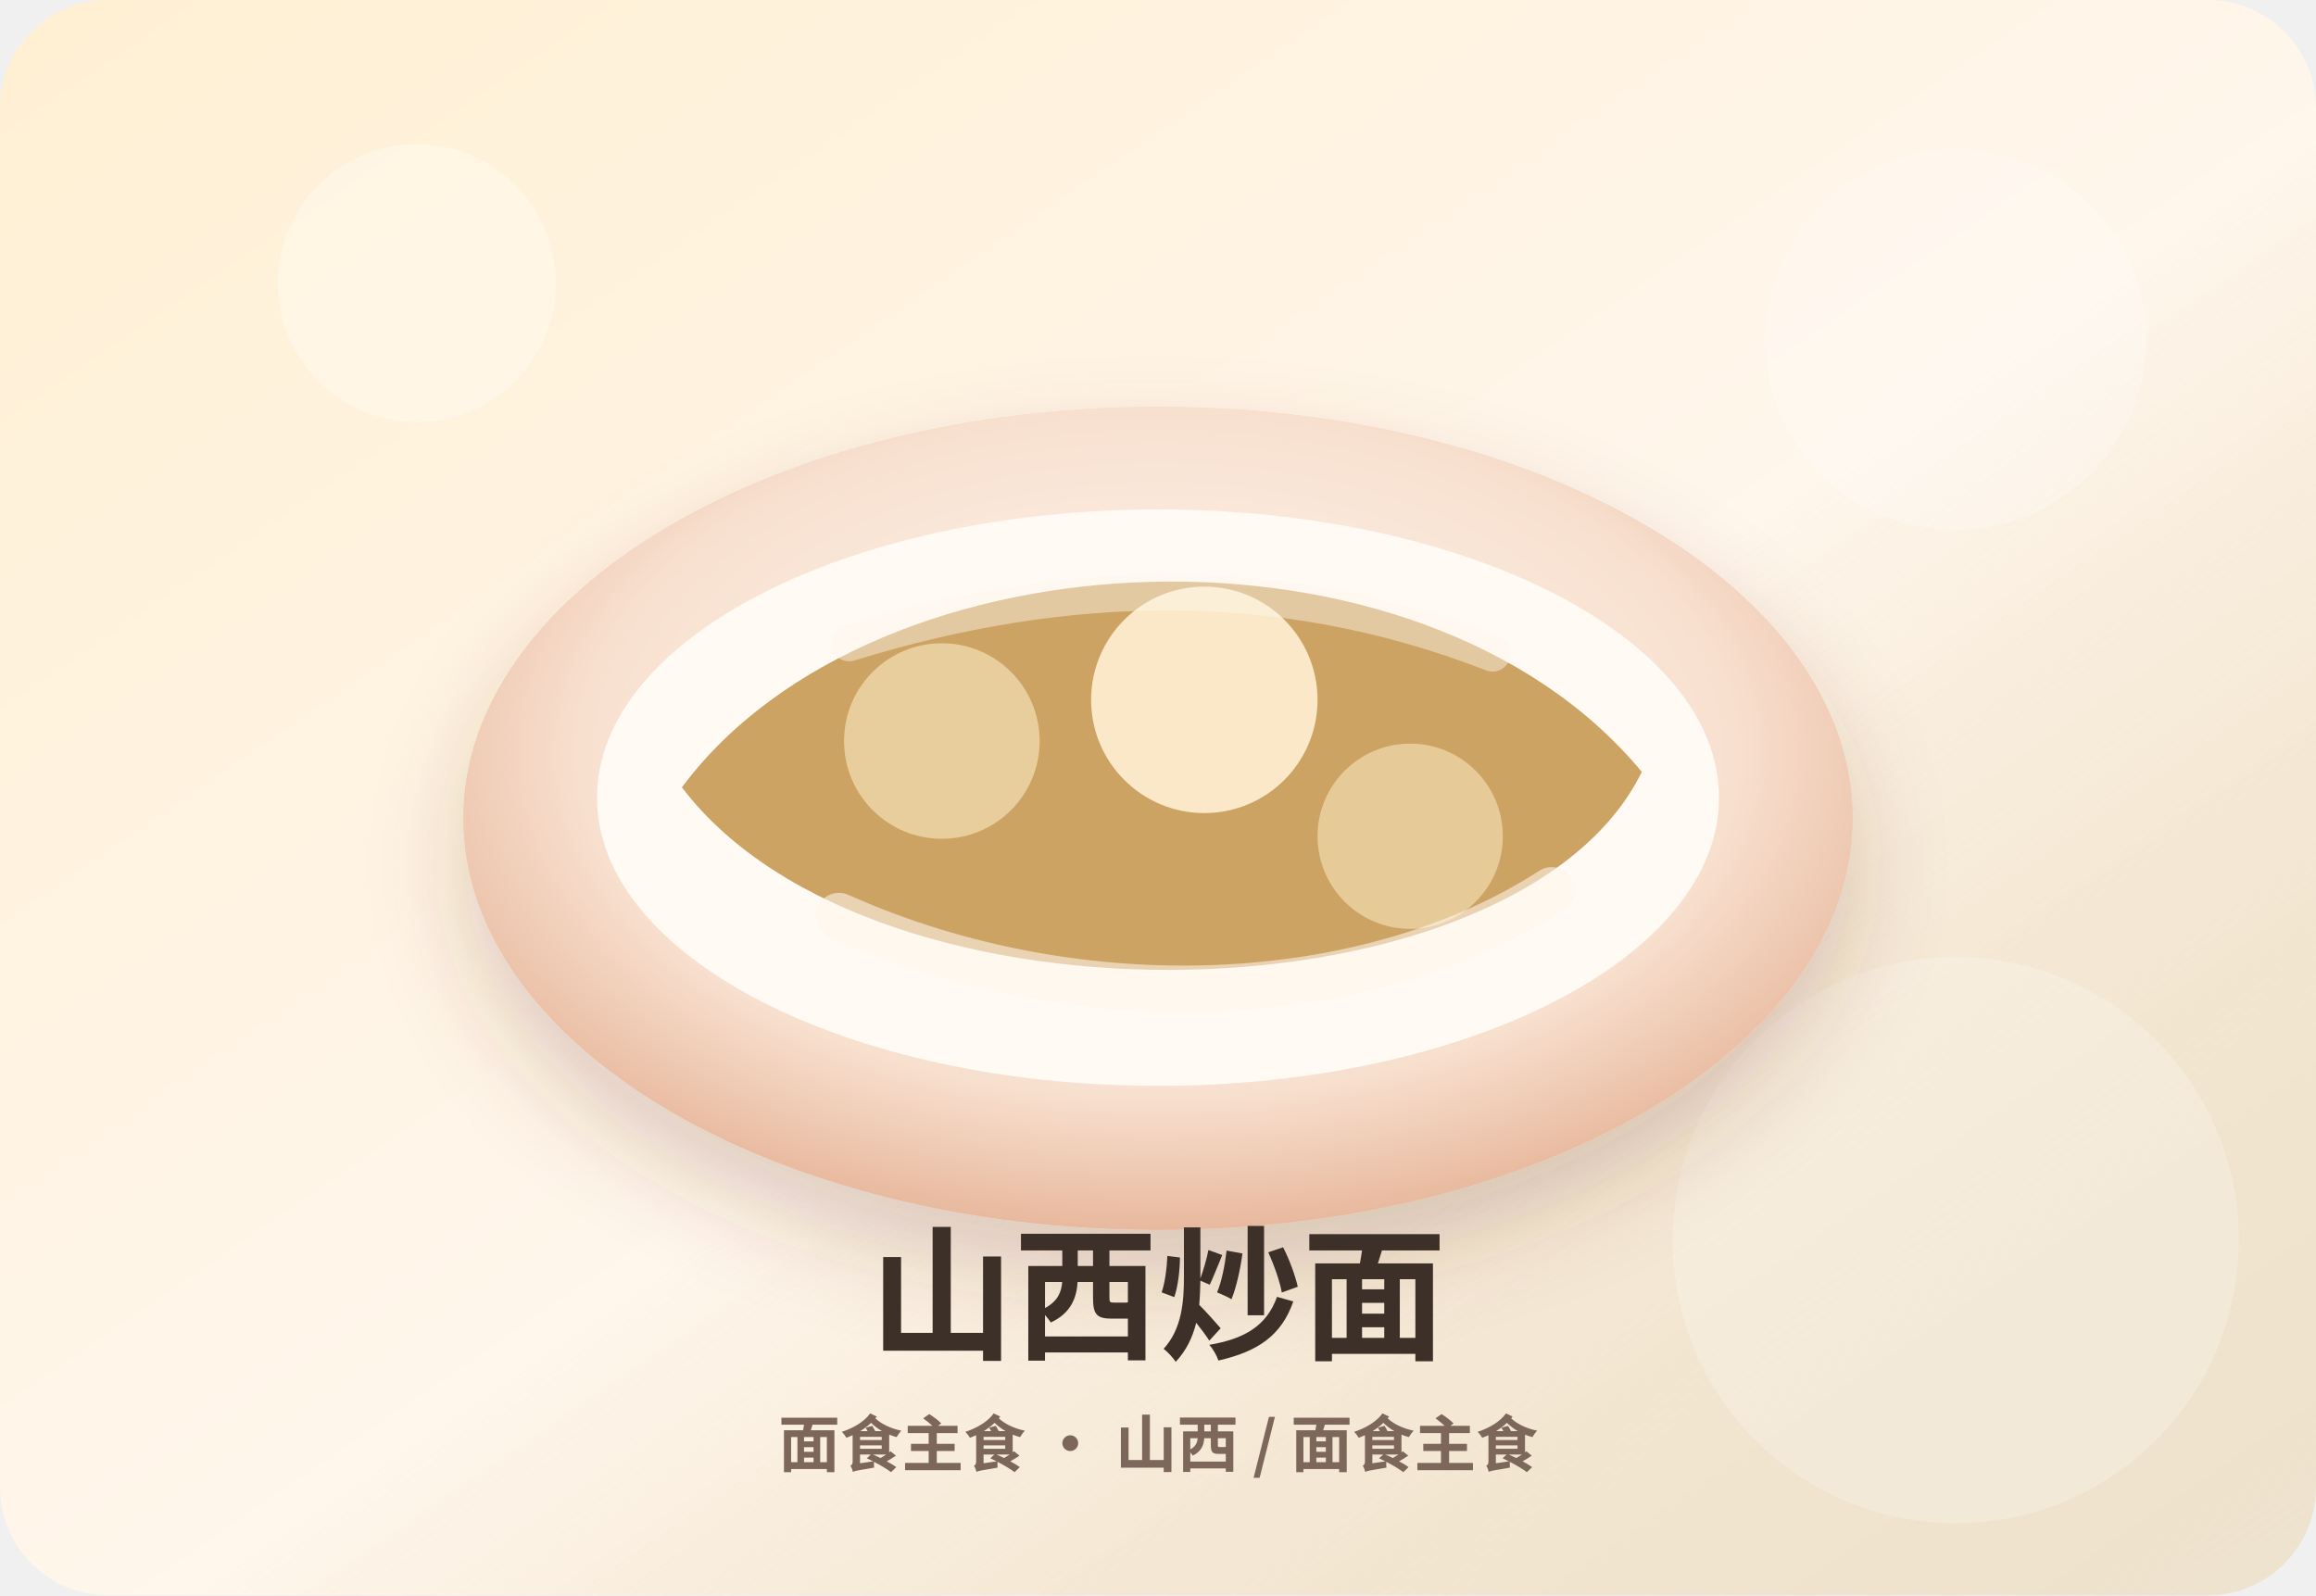
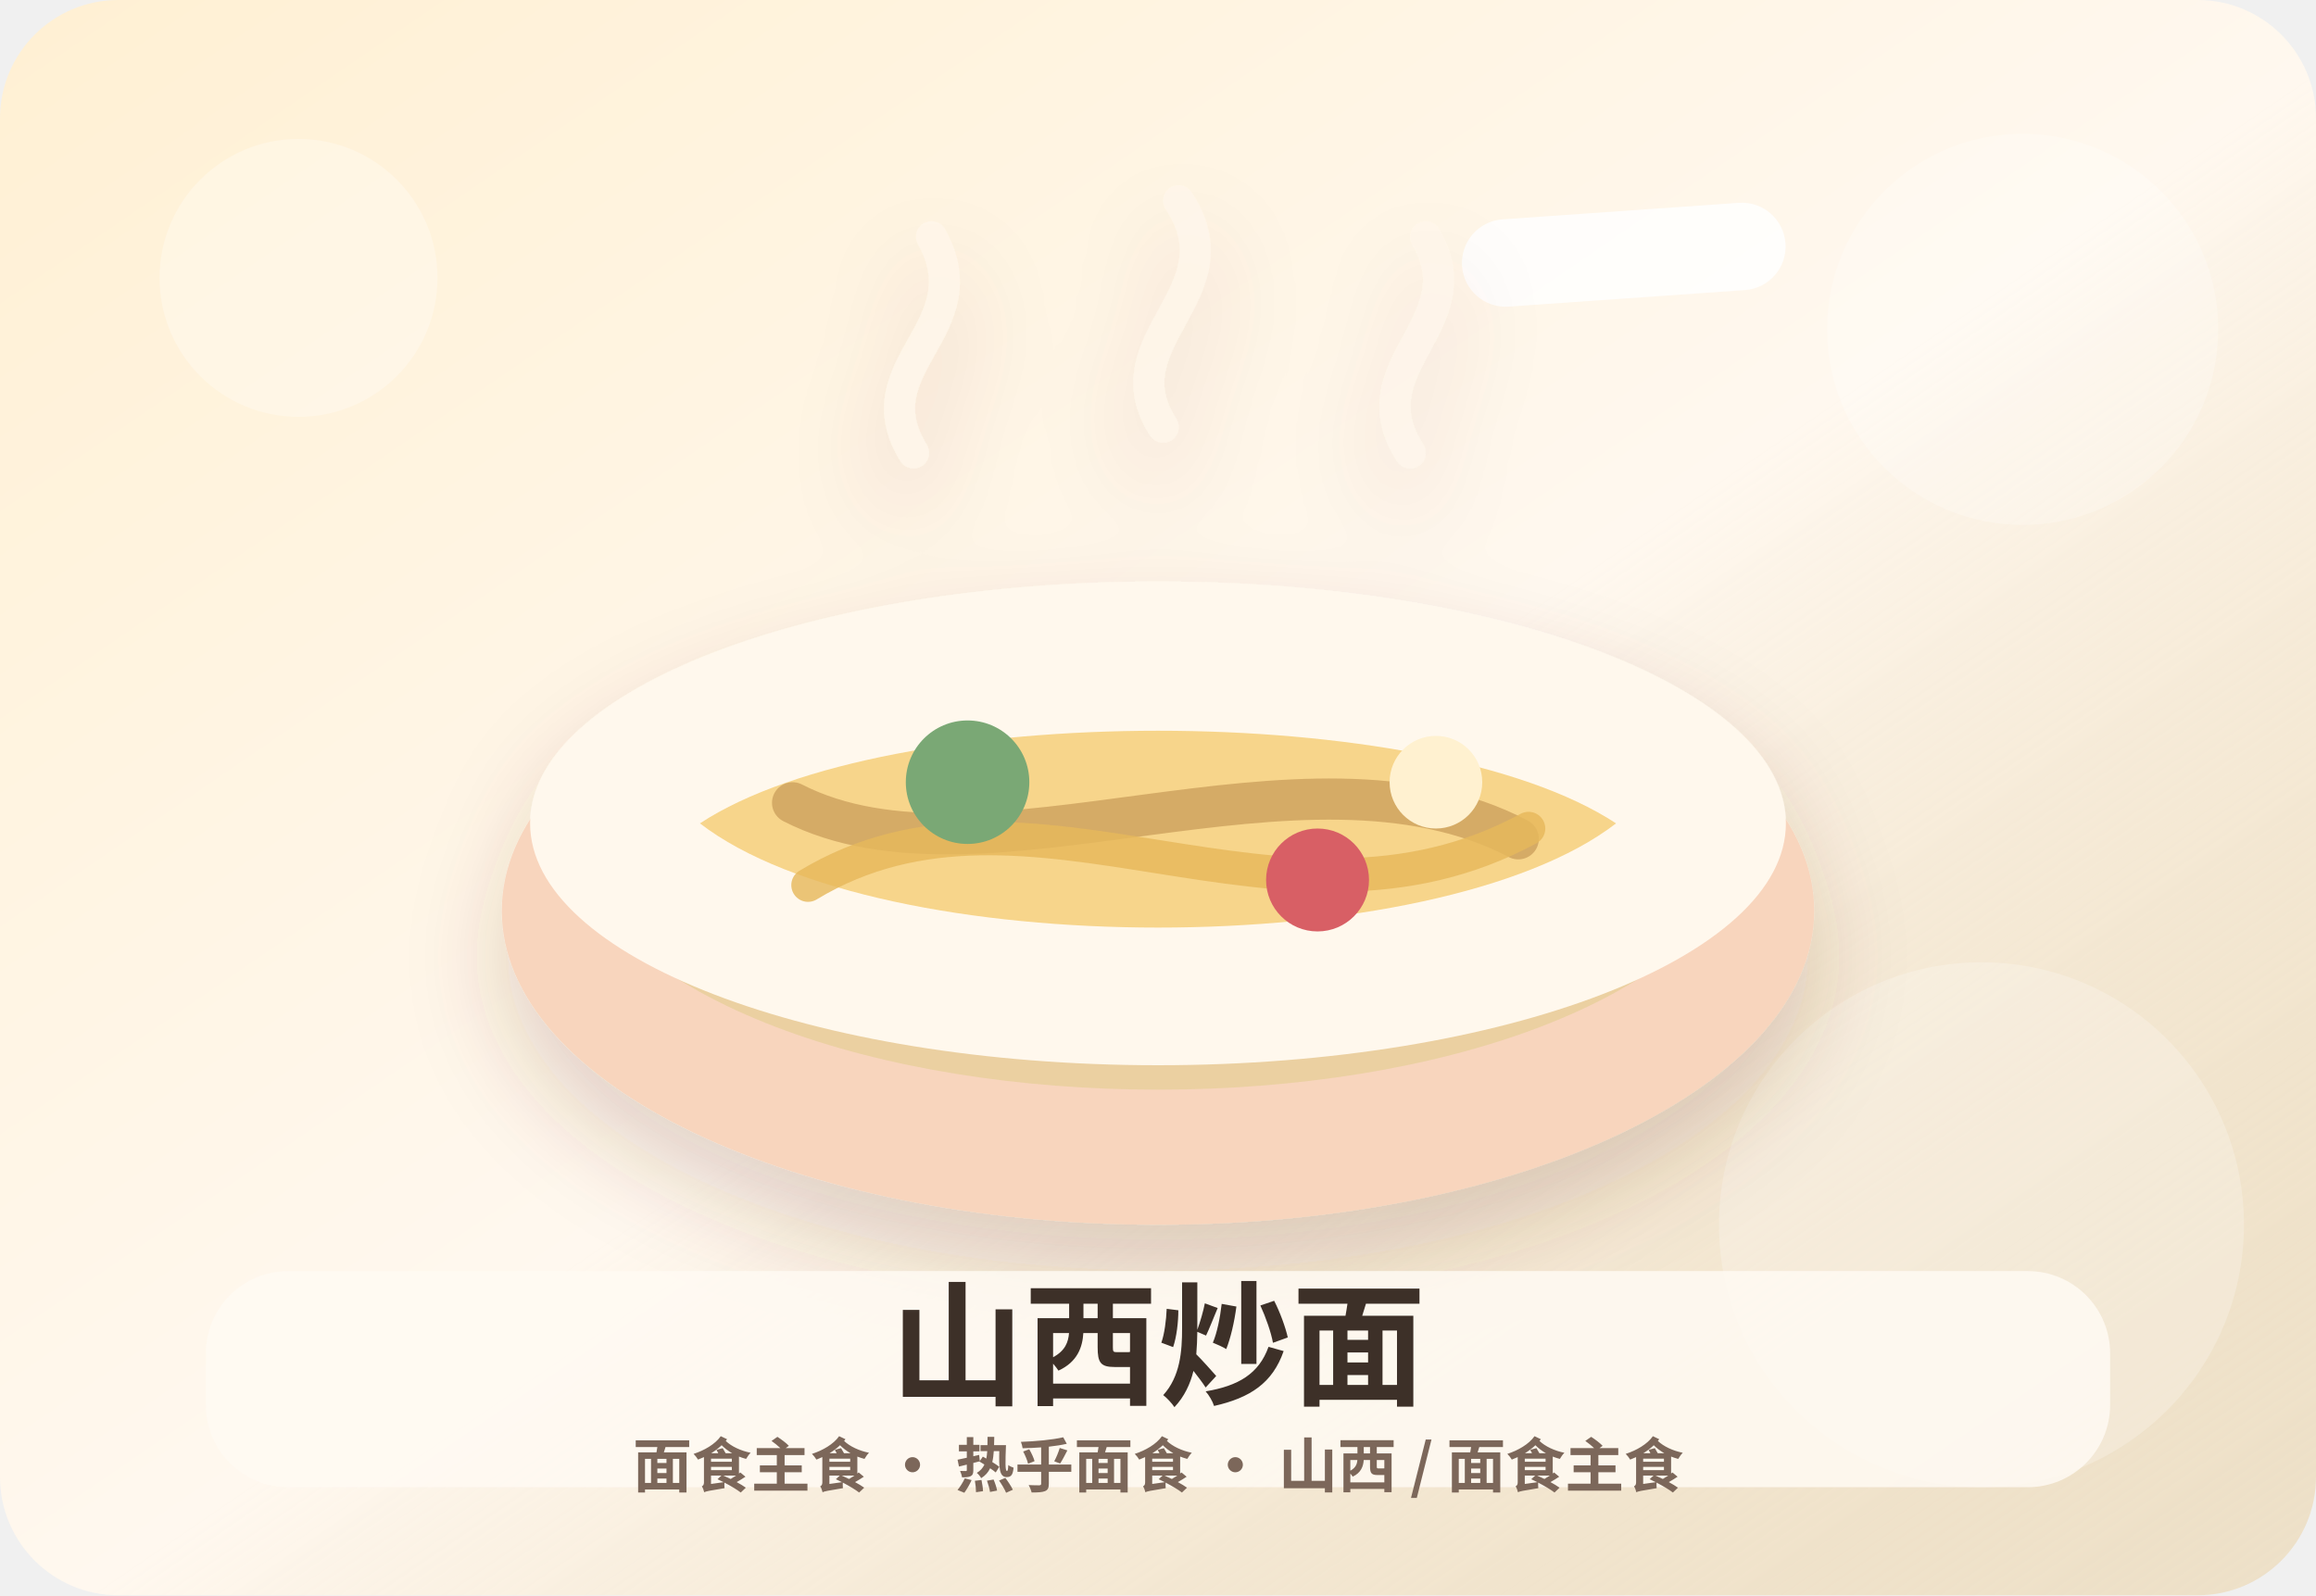
<svg xmlns="http://www.w3.org/2000/svg" width="900" height="620" viewBox="0 0 900 620">
  <defs>
    <linearGradient id="bg" x1="0" x2="1" y1="0" y2="1">
      <stop offset="0%" stop-color="#fff0d3" />
-       <stop offset="54%" stop-color="#fff6ec" />
-       <stop offset="100%" stop-color="#ead0a0" stop-opacity="0.42" />
+       <stop offset="52%" stop-color="#fff8ef" />
+       <stop offset="100%" stop-color="#ead0a0" stop-opacity="0.5" />
    </linearGradient>
-     <radialGradient id="plate" cx="50%" cy="42%" r="58%">
-       <stop offset="0%" stop-color="#fffaf3" />
-       <stop offset="72%" stop-color="#f8e0cf" />
-       <stop offset="100%" stop-color="#e8b99e" />
-     </radialGradient>
    <filter id="shadow" x="-20%" y="-20%" width="140%" height="140%">
-       <feDropShadow dx="0" dy="18" stdDeviation="18" flood-color="#6f3d2d" flood-opacity="0.22" />
+       <feDropShadow dx="0" dy="18" stdDeviation="18" flood-color="#6f3d2d" flood-opacity="0.2" />
    </filter>
  </defs>
-   <rect width="900" height="620" rx="42" fill="url(#bg)" />
-   <circle cx="162" cy="110" r="54" fill="#ffffff" opacity="0.28" />
-   <circle cx="760" cy="132" r="74" fill="#ffffff" opacity="0.22" />
-   <circle cx="760" cy="482" r="110" fill="#ffffff" opacity="0.2" />
+   <rect width="900" height="620" rx="46" fill="url(#bg)" />
+   <circle cx="116" cy="108" r="54" fill="#ffffff" opacity="0.27" />
+   <circle cx="786" cy="128" r="76" fill="#ffffff" opacity="0.22" />
+   <circle cx="770" cy="476" r="102" fill="#ffffff" opacity="0.22" />
+   <rect x="568" y="82" width="126" height="34" rx="17" fill="#ffffff" opacity="0.82" transform="rotate(-4 631 99)" />
  <g filter="url(#shadow)">
-     <ellipse cx="450" cy="318" rx="270" ry="160" fill="url(#plate)" />
-     <ellipse cx="450" cy="310" rx="218" ry="112" fill="#fffaf4" />
-     <path d="M265 306 C340 205 552 196 638 300 C590 398 340 405 265 306Z" fill="#c89b58" opacity="0.92" />
-     <circle cx="366" cy="288" r="38" fill="#ead0a0" opacity="0.95" />
-     <circle cx="468" cy="272" r="44" fill="#fff0d3" opacity="0.9" />
-     <circle cx="548" cy="325" r="36" fill="#ead0a0" opacity="0.88" />
-     <path d="M326 356 C420 398 532 392 603 346" fill="none" stroke="#fff6ec" stroke-width="18" stroke-linecap="round" opacity="0.58" />
-     <path d="M330 250 C414 224 498 222 580 254" fill="none" stroke="#fff6ec" stroke-width="14" stroke-linecap="round" opacity="0.46" />
+     <path d="M355 176 C334 142 382 128 362 92" fill="none" stroke="#fff6ec" stroke-width="12" stroke-linecap="round" opacity="0.72" />
+     <path d="M452 166 C430 132 482 114 458 78" fill="none" stroke="#fff6ec" stroke-width="12" stroke-linecap="round" opacity="0.64" />
+     <path d="M548 176 C526 142 574 126 554 92" fill="none" stroke="#fff6ec" stroke-width="12" stroke-linecap="round" opacity="0.58" />
+     <ellipse cx="450" cy="354" rx="255" ry="122" fill="#f8d5bd" />
+     <path d="M216 326 C260 456 640 456 684 326 Z" fill="#ead0a0" opacity="0.95" />
+     <ellipse cx="450" cy="320" rx="244" ry="94" fill="#fff8ed" />
+     <path d="M272 320 C345 272 555 272 628 320 C558 374 342 374 272 320Z" fill="#f7d58b" />
+     <path d="M308 312 C382 350 506 282 590 326" fill="none" stroke="#c89b58" stroke-width="16" stroke-linecap="round" opacity="0.72" />
+     <path d="M314 344 C400 292 498 374 594 322" fill="none" stroke="#e6b85c" stroke-width="13" stroke-linecap="round" opacity="0.82" />
+     <circle cx="376" cy="304" r="24" fill="#7aa874" />
+     <circle cx="512" cy="342" r="20" fill="#d85f65" />
+     <circle cx="558" cy="304" r="18" fill="#fff1d0" />
  </g>
  <g font-family="PingFang SC, Microsoft YaHei, Noto Sans CJK SC, Arial, sans-serif" text-anchor="middle">
-     <text x="450" y="524" font-size="56" font-weight="800" fill="#3d3028">山西炒面</text>
-     <text x="450" y="570" font-size="24" font-weight="600" fill="#7c675a">面食主食 · 山西 / 面食主食</text>
+     <rect x="80" y="494" width="740" height="84" rx="32" fill="#fffaf3" opacity="0.84" />
+     <text x="450" y="542" font-size="52" font-weight="800" fill="#3d3028">山西炒面</text>
+     <text x="450" y="578" font-size="23" font-weight="600" fill="#7c675a">面食主食 · 热乎面食 · 山西 / 面食主食</text>
  </g>
</svg>
